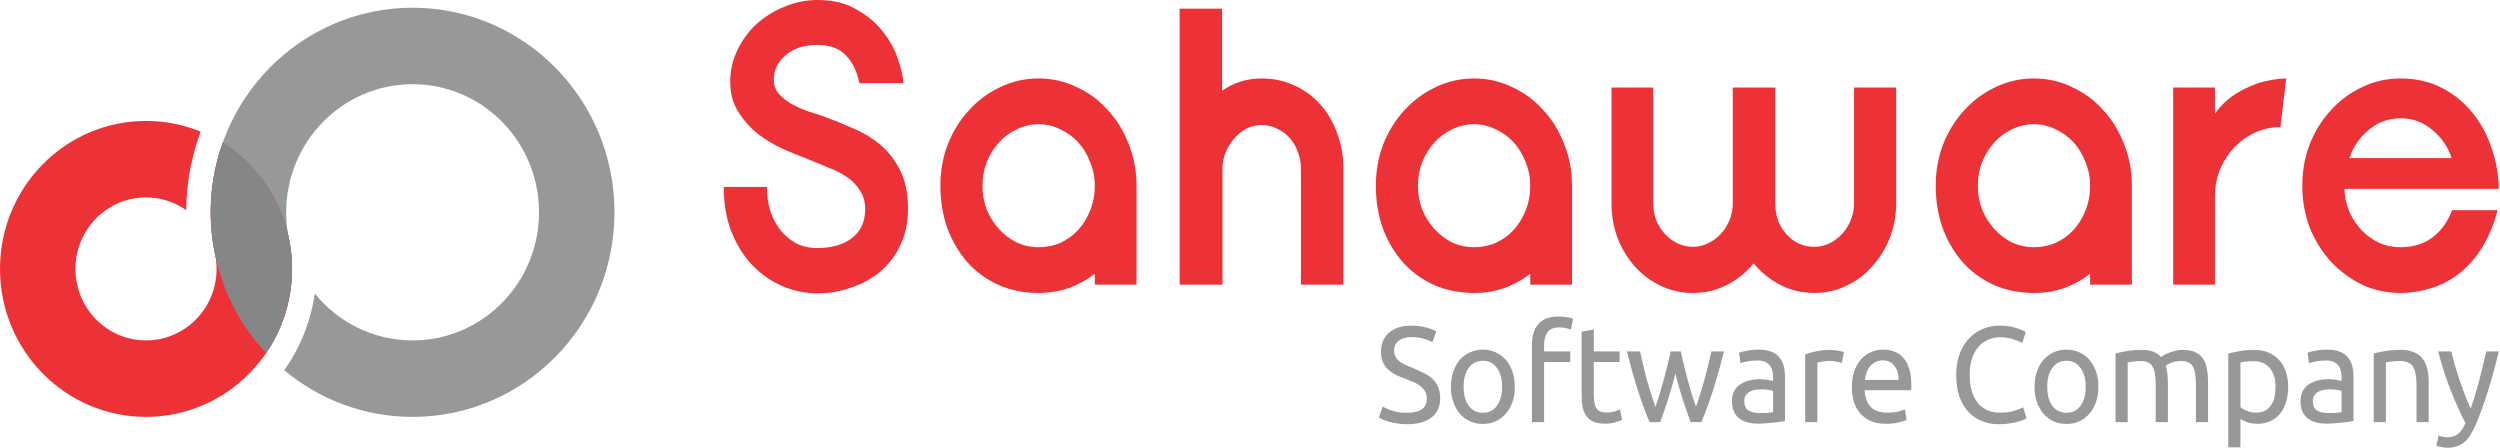
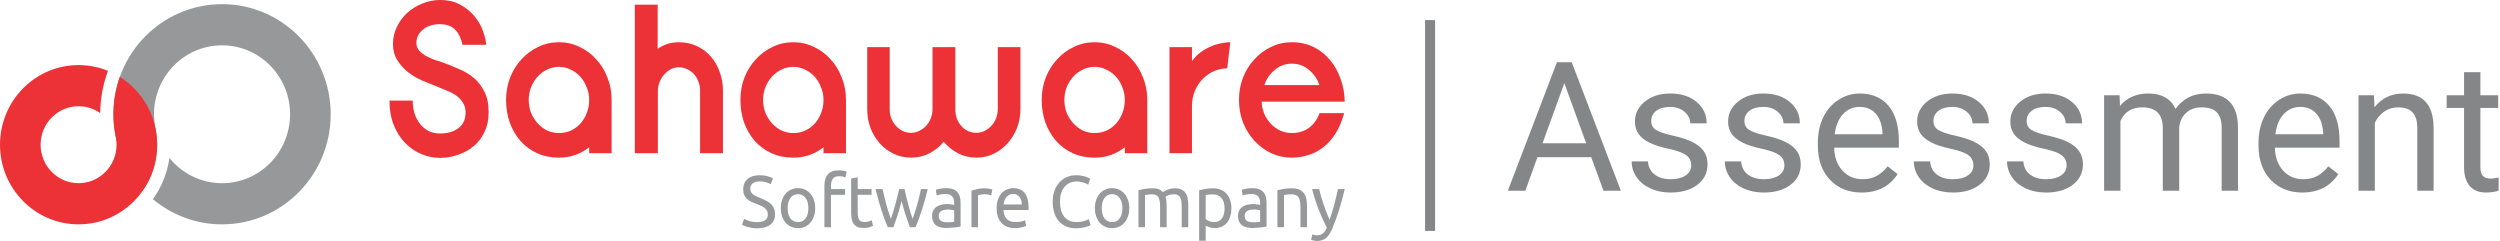
- <svg xmlns="http://www.w3.org/2000/svg" width="134" height="24" viewBox="0 0 134 24" fill="none">
+ <svg xmlns="http://www.w3.org/2000/svg" width="249" height="24" viewBox="0 0 249 24" fill="none">
  <path d="M28.891 11.379C28.891 15.172 25.857 18.246 22.115 18.246C20.003 18.246 18.117 17.267 16.874 15.732C16.869 15.766 16.864 15.8 16.859 15.834C16.675 17.036 16.259 18.189 15.635 19.228C15.509 19.438 15.375 19.643 15.233 19.842C17.103 21.405 19.501 22.345 22.115 22.345C28.091 22.345 32.936 17.435 32.936 11.379C32.936 5.323 28.091 0.414 22.115 0.414C16.139 0.414 11.294 5.323 11.294 11.379C11.294 14.303 12.423 16.96 14.264 18.926C14.351 18.799 14.434 18.669 14.513 18.536C15.048 17.647 15.404 16.659 15.561 15.63C15.695 14.757 15.684 13.868 15.529 13.001C15.496 12.863 15.467 12.723 15.442 12.581C15.439 12.567 15.435 12.552 15.432 12.538L15.435 12.537C15.371 12.161 15.339 11.774 15.339 11.379C15.339 7.587 18.372 4.513 22.115 4.513C25.857 4.513 28.891 7.587 28.891 11.379Z" fill="#96989A" />
  <path d="M11.573 13.88C11.597 14.055 11.609 14.232 11.609 14.414C11.609 16.53 9.916 18.246 7.827 18.246C5.738 18.246 4.045 16.53 4.045 14.414C4.045 12.297 5.738 10.581 7.827 10.581C8.627 10.581 9.37 10.833 9.981 11.263C9.994 9.831 10.255 8.407 10.755 7.056C9.851 6.686 8.862 6.482 7.827 6.482C3.504 6.482 0 10.033 0 14.414C0 18.794 3.504 22.345 7.827 22.345C12.149 22.345 15.654 18.794 15.654 14.414C15.654 11.56 14.167 9.058 11.935 7.661C11.276 9.513 11.121 11.513 11.489 13.45C11.518 13.565 11.542 13.682 11.561 13.8C11.567 13.826 11.573 13.853 11.579 13.879L11.573 13.88Z" fill="#ED3237" />
-   <path d="M15.434 12.537C14.942 10.483 13.661 8.742 11.935 7.661C11.518 8.834 11.303 10.067 11.294 11.305C11.294 11.33 11.294 11.354 11.294 11.379C11.294 11.408 11.294 11.436 11.294 11.465C11.299 12.128 11.364 12.793 11.489 13.45C11.518 13.565 11.542 13.682 11.561 13.8C11.567 13.826 11.573 13.853 11.579 13.879L11.576 13.879C12.02 15.806 12.965 17.538 14.264 18.926C14.351 18.799 14.434 18.669 14.513 18.536C15.047 17.647 15.404 16.659 15.561 15.63C15.622 15.233 15.653 14.834 15.654 14.435C15.654 14.428 15.654 14.421 15.654 14.414C15.654 14.407 15.654 14.4 15.654 14.393C15.653 13.927 15.611 13.461 15.529 13.001C15.496 12.863 15.467 12.723 15.442 12.581C15.439 12.567 15.435 12.552 15.432 12.538L15.434 12.537Z" fill="#848688" />
  <path d="M46.374 11.201C46.374 10.821 46.284 10.497 46.103 10.229C45.936 9.947 45.711 9.708 45.428 9.511C45.145 9.313 44.818 9.144 44.445 9.003C44.084 8.848 43.712 8.693 43.326 8.538C42.914 8.383 42.464 8.2 41.975 7.989C41.487 7.763 41.03 7.489 40.606 7.165C40.194 6.826 39.847 6.432 39.564 5.981C39.281 5.53 39.14 4.995 39.14 4.375C39.14 3.783 39.268 3.22 39.526 2.684C39.783 2.149 40.123 1.684 40.548 1.289C40.985 0.895 41.487 0.585 42.053 0.359C42.618 0.12 43.21 0 43.827 0C44.65 0 45.345 0.169 45.911 0.507C46.489 0.831 46.959 1.226 47.319 1.691C47.692 2.156 47.962 2.649 48.129 3.17C48.309 3.677 48.406 4.107 48.418 4.459H46.065C45.936 3.825 45.692 3.325 45.332 2.959C44.985 2.593 44.477 2.409 43.808 2.409C43.101 2.409 42.535 2.593 42.11 2.959C41.686 3.325 41.474 3.755 41.474 4.248C41.474 4.558 41.564 4.819 41.744 5.03C41.924 5.227 42.143 5.403 42.4 5.558C42.657 5.699 42.934 5.826 43.229 5.939C43.538 6.037 43.821 6.129 44.078 6.214C44.618 6.411 45.158 6.629 45.698 6.869C46.251 7.094 46.746 7.39 47.184 7.756C47.621 8.123 47.975 8.581 48.245 9.13C48.528 9.68 48.669 10.37 48.669 11.201C48.669 11.92 48.534 12.561 48.264 13.125C48.007 13.688 47.653 14.16 47.203 14.541C46.753 14.921 46.232 15.21 45.641 15.407C45.062 15.618 44.457 15.724 43.827 15.724C43.184 15.724 42.56 15.597 41.956 15.344C41.364 15.09 40.831 14.724 40.355 14.245C39.879 13.752 39.5 13.153 39.217 12.448C38.934 11.744 38.792 10.934 38.792 10.018H41.107C41.107 10.469 41.165 10.891 41.281 11.286C41.41 11.68 41.59 12.026 41.821 12.322C42.053 12.617 42.336 12.857 42.67 13.04C43.004 13.209 43.384 13.294 43.808 13.294C44.58 13.294 45.197 13.117 45.66 12.765C46.136 12.399 46.374 11.878 46.374 11.201Z" fill="#ED3237" />
  <path d="M50.405 9.954C50.405 9.151 50.54 8.405 50.81 7.714C51.093 7.01 51.472 6.404 51.948 5.897C52.424 5.375 52.977 4.967 53.607 4.671C54.25 4.361 54.938 4.206 55.671 4.206C56.404 4.206 57.086 4.361 57.716 4.671C58.359 4.967 58.912 5.375 59.375 5.897C59.851 6.404 60.224 7.01 60.494 7.714C60.777 8.405 60.918 9.151 60.918 9.954V15.259H58.681V14.667C57.806 15.358 56.803 15.703 55.671 15.703C54.874 15.703 54.147 15.555 53.491 15.259C52.848 14.963 52.295 14.555 51.833 14.033C51.382 13.512 51.029 12.906 50.772 12.216C50.527 11.511 50.405 10.758 50.405 9.954ZM52.662 9.954C52.662 10.405 52.739 10.835 52.893 11.244C53.061 11.638 53.279 11.983 53.549 12.279C53.819 12.575 54.134 12.815 54.495 12.998C54.867 13.167 55.26 13.251 55.671 13.251C56.083 13.251 56.469 13.174 56.829 13.019C57.202 12.85 57.523 12.617 57.793 12.322C58.063 12.026 58.275 11.68 58.43 11.286C58.597 10.877 58.681 10.433 58.681 9.954C58.681 9.504 58.597 9.081 58.43 8.686C58.275 8.278 58.063 7.925 57.793 7.63C57.523 7.334 57.202 7.101 56.829 6.932C56.469 6.749 56.083 6.657 55.671 6.657C55.26 6.657 54.867 6.749 54.495 6.932C54.134 7.101 53.819 7.334 53.549 7.63C53.279 7.925 53.061 8.278 52.893 8.686C52.739 9.081 52.662 9.504 52.662 9.954Z" fill="#ED3237" />
  <path d="M63.228 0.465H65.505V4.861C66.135 4.424 66.836 4.206 67.608 4.206C68.263 4.206 68.861 4.333 69.401 4.586C69.942 4.84 70.405 5.185 70.79 5.622C71.176 6.059 71.472 6.573 71.678 7.165C71.896 7.742 72.006 8.362 72.006 9.024V15.259H69.729V9.003C69.729 8.693 69.671 8.397 69.556 8.116C69.453 7.834 69.305 7.587 69.112 7.376C68.919 7.165 68.694 7.003 68.437 6.89C68.18 6.763 67.903 6.7 67.608 6.7C67.337 6.7 67.074 6.763 66.817 6.89C66.572 7.017 66.354 7.193 66.161 7.418C65.968 7.63 65.814 7.876 65.698 8.158C65.582 8.44 65.524 8.729 65.524 9.024V15.259H63.228V0.465Z" fill="#ED3237" />
  <path d="M73.746 9.954C73.746 9.151 73.881 8.405 74.151 7.714C74.434 7.01 74.813 6.404 75.289 5.897C75.765 5.375 76.318 4.967 76.948 4.671C77.591 4.361 78.279 4.206 79.012 4.206C79.745 4.206 80.427 4.361 81.057 4.671C81.7 4.967 82.253 5.375 82.716 5.897C83.191 6.404 83.564 7.01 83.834 7.714C84.117 8.405 84.259 9.151 84.259 9.954V15.259H82.021V14.667C81.147 15.358 80.144 15.703 79.012 15.703C78.215 15.703 77.488 15.555 76.832 15.259C76.189 14.963 75.636 14.555 75.173 14.033C74.723 13.512 74.369 12.906 74.112 12.216C73.868 11.511 73.746 10.758 73.746 9.954ZM76.002 9.954C76.002 10.405 76.08 10.835 76.234 11.244C76.401 11.638 76.62 11.983 76.89 12.279C77.16 12.575 77.475 12.815 77.835 12.998C78.208 13.167 78.6 13.251 79.012 13.251C79.423 13.251 79.809 13.174 80.169 13.019C80.542 12.85 80.864 12.617 81.134 12.322C81.404 12.026 81.616 11.68 81.77 11.286C81.938 10.877 82.021 10.433 82.021 9.954C82.021 9.504 81.938 9.081 81.77 8.686C81.616 8.278 81.404 7.925 81.134 7.63C80.864 7.334 80.542 7.101 80.169 6.932C79.809 6.749 79.423 6.657 79.012 6.657C78.6 6.657 78.208 6.749 77.835 6.932C77.475 7.101 77.16 7.334 76.89 7.63C76.62 7.925 76.401 8.278 76.234 8.686C76.08 9.081 76.002 9.504 76.002 9.954Z" fill="#ED3237" />
  <path d="M99.378 4.692H101.635V10.884C101.635 11.546 101.519 12.174 101.288 12.765C101.056 13.343 100.741 13.85 100.342 14.287C99.957 14.724 99.494 15.069 98.954 15.323C98.426 15.576 97.86 15.703 97.256 15.703C96.6 15.703 95.996 15.562 95.443 15.28C94.89 14.998 94.407 14.611 93.996 14.118C93.584 14.611 93.102 14.998 92.549 15.28C91.996 15.562 91.392 15.703 90.736 15.703C90.131 15.703 89.559 15.576 89.019 15.323C88.492 15.069 88.029 14.724 87.63 14.287C87.244 13.85 86.936 13.343 86.704 12.765C86.486 12.174 86.376 11.546 86.376 10.884V4.692H88.614V10.884C88.614 11.208 88.665 11.511 88.768 11.793C88.884 12.075 89.038 12.322 89.231 12.533C89.424 12.744 89.649 12.913 89.906 13.04C90.164 13.167 90.44 13.23 90.736 13.23C91.019 13.23 91.289 13.167 91.546 13.04C91.816 12.913 92.048 12.744 92.24 12.533C92.433 12.322 92.588 12.075 92.704 11.793C92.819 11.511 92.877 11.208 92.877 10.884V4.692H95.153V10.884C95.153 11.223 95.205 11.54 95.308 11.835C95.423 12.117 95.578 12.364 95.771 12.575C95.963 12.786 96.182 12.948 96.427 13.061C96.684 13.174 96.96 13.23 97.256 13.23C97.539 13.23 97.809 13.167 98.066 13.04C98.323 12.913 98.548 12.744 98.741 12.533C98.934 12.322 99.089 12.075 99.204 11.793C99.32 11.511 99.378 11.208 99.378 10.884V4.692Z" fill="#ED3237" />
  <path d="M103.755 9.954C103.755 9.151 103.89 8.405 104.16 7.714C104.443 7.01 104.822 6.404 105.298 5.897C105.774 5.375 106.327 4.967 106.957 4.671C107.6 4.361 108.288 4.206 109.021 4.206C109.754 4.206 110.436 4.361 111.066 4.671C111.709 4.967 112.262 5.375 112.725 5.897C113.201 6.404 113.574 7.01 113.844 7.714C114.127 8.405 114.268 9.151 114.268 9.954V15.259H112.03V14.667C111.156 15.358 110.153 15.703 109.021 15.703C108.224 15.703 107.497 15.555 106.841 15.259C106.198 14.963 105.645 14.555 105.182 14.033C104.732 13.512 104.379 12.906 104.121 12.216C103.877 11.511 103.755 10.758 103.755 9.954ZM106.012 9.954C106.012 10.405 106.089 10.835 106.243 11.244C106.411 11.638 106.629 11.983 106.899 12.279C107.169 12.575 107.484 12.815 107.844 12.998C108.217 13.167 108.61 13.251 109.021 13.251C109.433 13.251 109.818 13.174 110.179 13.019C110.552 12.85 110.873 12.617 111.143 12.322C111.413 12.026 111.625 11.68 111.78 11.286C111.947 10.877 112.03 10.433 112.03 9.954C112.03 9.504 111.947 9.081 111.78 8.686C111.625 8.278 111.413 7.925 111.143 7.63C110.873 7.334 110.552 7.101 110.179 6.932C109.818 6.749 109.433 6.657 109.021 6.657C108.61 6.657 108.217 6.749 107.844 6.932C107.484 7.101 107.169 7.334 106.899 7.63C106.629 7.925 106.411 8.278 106.243 8.686C106.089 9.081 106.012 9.504 106.012 9.954Z" fill="#ED3237" />
  <path d="M122.231 6.805C121.819 6.805 121.401 6.89 120.977 7.059C120.565 7.228 120.192 7.475 119.858 7.799C119.523 8.123 119.247 8.524 119.028 9.003C118.823 9.468 118.72 9.997 118.72 10.588V15.259H116.482V4.692H118.72V6.087C118.977 5.735 119.266 5.439 119.588 5.199C119.922 4.96 120.263 4.769 120.61 4.628C120.957 4.473 121.298 4.368 121.633 4.311C121.967 4.241 122.269 4.206 122.539 4.206L122.231 6.805Z" fill="#ED3237" />
  <path d="M125.66 10.123C125.673 10.56 125.763 10.969 125.93 11.349C126.097 11.73 126.316 12.061 126.586 12.343C126.856 12.624 127.171 12.85 127.531 13.019C127.891 13.174 128.271 13.251 128.669 13.251C129.338 13.251 129.91 13.075 130.386 12.723C130.862 12.357 131.209 11.871 131.428 11.265H133.878C133.659 12.068 133.37 12.751 133.01 13.315C132.65 13.878 132.238 14.336 131.775 14.688C131.312 15.041 130.817 15.294 130.29 15.449C129.763 15.618 129.222 15.703 128.669 15.703C127.936 15.703 127.248 15.555 126.605 15.259C125.975 14.949 125.422 14.541 124.946 14.033C124.471 13.512 124.091 12.906 123.808 12.216C123.538 11.511 123.403 10.758 123.403 9.954C123.403 9.151 123.538 8.405 123.808 7.714C124.091 7.01 124.471 6.404 124.946 5.897C125.422 5.375 125.975 4.967 126.605 4.671C127.248 4.361 127.936 4.206 128.669 4.206C129.48 4.206 130.206 4.368 130.849 4.692C131.492 5.016 132.039 5.453 132.489 6.002C132.939 6.538 133.286 7.165 133.531 7.883C133.788 8.602 133.923 9.349 133.936 10.123H125.66ZM131.409 8.475C131.216 7.883 130.875 7.383 130.386 6.974C129.898 6.552 129.325 6.34 128.669 6.34C128.014 6.34 127.441 6.552 126.953 6.974C126.464 7.383 126.123 7.883 125.93 8.475H131.409Z" fill="#ED3237" />
  <path d="M75.411 22.125C76.122 22.125 76.477 21.872 76.477 21.366C76.477 21.21 76.445 21.079 76.379 20.972C76.318 20.86 76.234 20.765 76.126 20.687C76.019 20.604 75.895 20.534 75.755 20.476C75.619 20.417 75.474 20.359 75.32 20.3C75.142 20.237 74.974 20.166 74.815 20.089C74.656 20.006 74.518 19.911 74.401 19.804C74.284 19.692 74.19 19.561 74.12 19.41C74.055 19.259 74.022 19.077 74.022 18.863C74.022 18.42 74.167 18.075 74.457 17.827C74.747 17.578 75.147 17.454 75.656 17.454C75.951 17.454 76.218 17.488 76.456 17.557C76.699 17.62 76.877 17.69 76.989 17.768L76.772 18.345C76.674 18.281 76.526 18.221 76.33 18.162C76.138 18.099 75.914 18.067 75.656 18.067C75.525 18.067 75.404 18.082 75.292 18.111C75.179 18.14 75.081 18.184 74.997 18.242C74.913 18.301 74.845 18.376 74.794 18.469C74.747 18.556 74.724 18.661 74.724 18.782C74.724 18.919 74.749 19.033 74.801 19.125C74.852 19.218 74.925 19.301 75.018 19.374C75.112 19.442 75.219 19.505 75.341 19.563C75.467 19.622 75.605 19.68 75.755 19.738C75.965 19.826 76.157 19.914 76.33 20.001C76.508 20.089 76.66 20.193 76.786 20.315C76.917 20.436 77.017 20.582 77.088 20.753C77.158 20.918 77.193 21.12 77.193 21.358C77.193 21.801 77.036 22.142 76.723 22.38C76.414 22.618 75.977 22.738 75.411 22.738C75.219 22.738 75.041 22.723 74.878 22.694C74.719 22.669 74.576 22.64 74.45 22.606C74.324 22.567 74.214 22.528 74.12 22.489C74.031 22.446 73.961 22.409 73.91 22.38L74.113 21.796C74.221 21.86 74.384 21.93 74.604 22.008C74.824 22.086 75.093 22.125 75.411 22.125Z" fill="#96989A" />
  <path d="M81.193 20.731C81.193 21.032 81.151 21.305 81.067 21.548C80.983 21.791 80.864 22.001 80.709 22.176C80.559 22.351 80.379 22.487 80.169 22.584C79.959 22.677 79.729 22.723 79.481 22.723C79.234 22.723 79.004 22.677 78.794 22.584C78.584 22.487 78.401 22.351 78.247 22.176C78.097 22.001 77.98 21.791 77.896 21.548C77.812 21.305 77.77 21.032 77.77 20.731C77.77 20.434 77.812 20.164 77.896 19.921C77.98 19.673 78.097 19.461 78.247 19.286C78.401 19.111 78.584 18.977 78.794 18.885C79.004 18.787 79.234 18.739 79.481 18.739C79.729 18.739 79.959 18.787 80.169 18.885C80.379 18.977 80.559 19.111 80.709 19.286C80.864 19.461 80.983 19.673 81.067 19.921C81.151 20.164 81.193 20.434 81.193 20.731ZM80.513 20.731C80.513 20.303 80.419 19.965 80.232 19.717C80.05 19.464 79.799 19.337 79.481 19.337C79.163 19.337 78.911 19.464 78.724 19.717C78.541 19.965 78.45 20.303 78.45 20.731C78.45 21.159 78.541 21.5 78.724 21.753C78.911 22.001 79.163 22.125 79.481 22.125C79.799 22.125 80.05 22.001 80.232 21.753C80.419 21.5 80.513 21.159 80.513 20.731Z" fill="#96989A" />
  <path d="M83.535 16.965C83.727 16.965 83.891 16.98 84.026 17.009C84.167 17.038 84.265 17.065 84.321 17.09L84.202 17.673C84.146 17.644 84.066 17.617 83.963 17.593C83.86 17.564 83.734 17.549 83.584 17.549C83.28 17.549 83.068 17.637 82.946 17.812C82.824 17.982 82.764 18.213 82.764 18.505V18.834H84.167V19.403H82.764V22.628H82.111V18.491C82.111 18.004 82.226 17.63 82.455 17.367C82.684 17.099 83.044 16.965 83.535 16.965Z" fill="#96989A" />
  <path d="M85.428 18.834H86.81V19.403H85.428V21.154C85.428 21.344 85.442 21.502 85.47 21.628C85.498 21.75 85.54 21.847 85.596 21.92C85.652 21.988 85.722 22.037 85.806 22.066C85.891 22.095 85.989 22.11 86.101 22.11C86.297 22.11 86.454 22.088 86.571 22.044C86.693 21.996 86.777 21.962 86.824 21.942L86.95 22.504C86.884 22.538 86.77 22.579 86.606 22.628C86.442 22.682 86.255 22.708 86.045 22.708C85.797 22.708 85.591 22.677 85.428 22.613C85.269 22.545 85.14 22.446 85.042 22.314C84.944 22.183 84.873 22.023 84.831 21.833C84.794 21.638 84.775 21.414 84.775 21.161V17.776L85.428 17.659V18.834Z" fill="#96989A" />
  <path d="M90.621 22.628C90.49 22.278 90.35 21.879 90.201 21.431C90.055 20.979 89.922 20.509 89.801 20.023C89.679 20.509 89.546 20.979 89.401 21.431C89.256 21.879 89.118 22.278 88.987 22.628H88.418C88.203 22.127 87.993 21.555 87.787 20.913C87.581 20.271 87.387 19.578 87.205 18.834H87.906C87.953 19.062 88.009 19.31 88.075 19.578C88.14 19.846 88.208 20.113 88.278 20.381C88.353 20.648 88.43 20.906 88.51 21.154C88.589 21.402 88.664 21.619 88.734 21.803C88.814 21.575 88.891 21.334 88.966 21.081C89.045 20.823 89.12 20.566 89.19 20.308C89.26 20.045 89.326 19.79 89.387 19.541C89.452 19.288 89.508 19.052 89.555 18.834H90.095C90.137 19.052 90.189 19.288 90.25 19.541C90.31 19.79 90.376 20.045 90.446 20.308C90.516 20.566 90.589 20.823 90.663 21.081C90.743 21.334 90.823 21.575 90.902 21.803C90.972 21.619 91.045 21.402 91.12 21.154C91.199 20.906 91.276 20.648 91.351 20.381C91.426 20.113 91.496 19.846 91.561 19.578C91.627 19.31 91.683 19.062 91.73 18.834H92.403C92.221 19.578 92.027 20.271 91.821 20.913C91.615 21.555 91.405 22.127 91.19 22.628H90.621Z" fill="#96989A" />
  <path d="M94.328 22.139C94.482 22.139 94.618 22.137 94.735 22.132C94.856 22.122 94.957 22.108 95.037 22.088V20.957C94.99 20.933 94.912 20.913 94.805 20.899C94.702 20.879 94.576 20.869 94.426 20.869C94.328 20.869 94.223 20.877 94.11 20.891C94.003 20.906 93.902 20.938 93.809 20.986C93.72 21.03 93.645 21.093 93.584 21.176C93.523 21.254 93.493 21.358 93.493 21.49C93.493 21.733 93.568 21.903 93.718 22.001C93.867 22.093 94.071 22.139 94.328 22.139ZM94.272 18.739C94.534 18.739 94.754 18.775 94.931 18.848C95.114 18.916 95.259 19.016 95.366 19.147C95.478 19.274 95.558 19.427 95.605 19.607C95.651 19.782 95.675 19.977 95.675 20.191V22.562C95.619 22.572 95.539 22.587 95.436 22.606C95.338 22.621 95.226 22.635 95.1 22.65C94.973 22.665 94.835 22.677 94.686 22.686C94.541 22.701 94.396 22.708 94.251 22.708C94.045 22.708 93.856 22.686 93.683 22.643C93.509 22.599 93.36 22.531 93.234 22.438C93.107 22.341 93.009 22.215 92.939 22.059C92.869 21.903 92.834 21.716 92.834 21.497C92.834 21.288 92.873 21.108 92.953 20.957C93.037 20.806 93.149 20.685 93.29 20.592C93.43 20.5 93.594 20.432 93.781 20.388C93.968 20.344 94.164 20.322 94.37 20.322C94.436 20.322 94.503 20.327 94.573 20.337C94.644 20.342 94.709 20.351 94.77 20.366C94.835 20.376 94.891 20.386 94.938 20.395C94.985 20.405 95.018 20.412 95.037 20.417V20.227C95.037 20.116 95.025 20.006 95.001 19.899C94.978 19.787 94.936 19.69 94.875 19.607C94.814 19.52 94.73 19.451 94.623 19.403C94.52 19.349 94.384 19.323 94.216 19.323C94.001 19.323 93.811 19.34 93.647 19.374C93.488 19.403 93.369 19.434 93.29 19.468L93.213 18.907C93.297 18.868 93.437 18.831 93.633 18.797C93.83 18.758 94.043 18.739 94.272 18.739Z" fill="#96989A" />
  <path d="M98.105 18.753C98.162 18.753 98.225 18.758 98.295 18.768C98.37 18.773 98.442 18.782 98.512 18.797C98.582 18.807 98.646 18.819 98.702 18.834C98.763 18.843 98.807 18.853 98.835 18.863L98.723 19.454C98.671 19.434 98.585 19.413 98.463 19.388C98.346 19.359 98.194 19.344 98.007 19.344C97.886 19.344 97.764 19.359 97.642 19.388C97.525 19.413 97.448 19.43 97.411 19.439V22.628H96.758V18.994C96.913 18.936 97.105 18.882 97.334 18.834C97.563 18.78 97.82 18.753 98.105 18.753Z" fill="#96989A" />
  <path d="M99.261 20.738C99.261 20.402 99.308 20.111 99.401 19.863C99.495 19.61 99.619 19.4 99.773 19.235C99.928 19.07 100.105 18.945 100.306 18.863C100.508 18.78 100.713 18.739 100.924 18.739C101.415 18.739 101.791 18.899 102.053 19.22C102.315 19.537 102.446 20.021 102.446 20.672C102.446 20.702 102.446 20.741 102.446 20.789C102.446 20.833 102.444 20.874 102.439 20.913H99.942C99.97 21.307 100.08 21.607 100.271 21.811C100.463 22.015 100.762 22.117 101.169 22.117C101.398 22.117 101.59 22.098 101.745 22.059C101.904 22.015 102.023 21.974 102.102 21.935L102.194 22.504C102.114 22.548 101.974 22.594 101.773 22.643C101.576 22.691 101.352 22.716 101.099 22.716C100.781 22.716 100.505 22.667 100.271 22.57C100.042 22.468 99.853 22.329 99.703 22.154C99.553 21.979 99.441 21.772 99.366 21.534C99.296 21.29 99.261 21.025 99.261 20.738ZM101.766 20.366C101.77 20.059 101.695 19.809 101.541 19.614C101.391 19.415 101.183 19.315 100.917 19.315C100.767 19.315 100.634 19.347 100.517 19.41C100.405 19.468 100.309 19.546 100.229 19.644C100.15 19.741 100.087 19.853 100.04 19.979C99.998 20.106 99.97 20.235 99.956 20.366H101.766Z" fill="#96989A" />
  <path d="M107.14 22.738C106.798 22.738 106.487 22.679 106.207 22.562C105.926 22.446 105.685 22.275 105.484 22.052C105.283 21.828 105.126 21.553 105.014 21.227C104.906 20.896 104.853 20.519 104.853 20.096C104.853 19.673 104.913 19.298 105.035 18.972C105.161 18.641 105.33 18.364 105.54 18.14C105.751 17.917 105.996 17.746 106.277 17.63C106.557 17.513 106.857 17.454 107.175 17.454C107.376 17.454 107.556 17.469 107.715 17.498C107.879 17.527 108.019 17.561 108.136 17.6C108.257 17.639 108.356 17.678 108.43 17.717C108.505 17.756 108.557 17.785 108.585 17.805L108.388 18.389C108.346 18.359 108.286 18.328 108.206 18.294C108.126 18.259 108.035 18.226 107.932 18.191C107.834 18.157 107.724 18.131 107.603 18.111C107.486 18.087 107.366 18.075 107.245 18.075C106.988 18.075 106.756 18.121 106.55 18.213C106.345 18.306 106.169 18.439 106.024 18.615C105.879 18.79 105.767 19.004 105.687 19.257C105.613 19.505 105.575 19.785 105.575 20.096C105.575 20.398 105.608 20.672 105.673 20.921C105.744 21.169 105.846 21.383 105.982 21.563C106.118 21.738 106.286 21.874 106.487 21.971C106.693 22.069 106.932 22.117 107.203 22.117C107.516 22.117 107.776 22.083 107.982 22.015C108.187 21.947 108.342 21.886 108.445 21.833L108.62 22.416C108.587 22.441 108.529 22.473 108.445 22.511C108.36 22.545 108.255 22.579 108.129 22.613C108.003 22.648 107.855 22.677 107.687 22.701C107.518 22.725 107.336 22.738 107.14 22.738Z" fill="#96989A" />
  <path d="M112.475 20.731C112.475 21.032 112.433 21.305 112.348 21.548C112.264 21.791 112.145 22.001 111.991 22.176C111.841 22.351 111.661 22.487 111.45 22.584C111.24 22.677 111.011 22.723 110.763 22.723C110.515 22.723 110.286 22.677 110.075 22.584C109.865 22.487 109.683 22.351 109.528 22.176C109.379 22.001 109.262 21.791 109.177 21.548C109.093 21.305 109.051 21.032 109.051 20.731C109.051 20.434 109.093 20.164 109.177 19.921C109.262 19.673 109.379 19.461 109.528 19.286C109.683 19.111 109.865 18.977 110.075 18.885C110.286 18.787 110.515 18.739 110.763 18.739C111.011 18.739 111.24 18.787 111.45 18.885C111.661 18.977 111.841 19.111 111.991 19.286C112.145 19.461 112.264 19.673 112.348 19.921C112.433 20.164 112.475 20.434 112.475 20.731ZM111.794 20.731C111.794 20.303 111.701 19.965 111.514 19.717C111.331 19.464 111.081 19.337 110.763 19.337C110.445 19.337 110.192 19.464 110.005 19.717C109.823 19.965 109.732 20.303 109.732 20.731C109.732 21.159 109.823 21.5 110.005 21.753C110.192 22.001 110.445 22.125 110.763 22.125C111.081 22.125 111.331 22.001 111.514 21.753C111.701 21.5 111.794 21.159 111.794 20.731Z" fill="#96989A" />
  <path d="M113.393 18.943C113.542 18.904 113.739 18.863 113.982 18.819C114.23 18.775 114.515 18.753 114.838 18.753C115.072 18.753 115.268 18.787 115.427 18.855C115.586 18.919 115.719 19.014 115.827 19.14C115.86 19.116 115.911 19.082 115.981 19.038C116.051 18.994 116.138 18.953 116.241 18.914C116.344 18.87 116.458 18.834 116.585 18.804C116.711 18.77 116.846 18.753 116.991 18.753C117.272 18.753 117.501 18.797 117.679 18.885C117.857 18.967 117.995 19.087 118.093 19.242C118.196 19.398 118.264 19.583 118.296 19.797C118.334 20.011 118.352 20.244 118.352 20.497V22.628H117.7V20.643C117.7 20.419 117.688 20.227 117.665 20.067C117.646 19.906 117.606 19.773 117.546 19.666C117.49 19.558 117.41 19.481 117.307 19.432C117.209 19.378 117.08 19.352 116.921 19.352C116.701 19.352 116.519 19.383 116.374 19.447C116.234 19.505 116.138 19.558 116.086 19.607C116.124 19.734 116.152 19.872 116.171 20.023C116.189 20.174 116.199 20.332 116.199 20.497V22.628H115.546V20.643C115.546 20.419 115.535 20.227 115.511 20.067C115.488 19.906 115.446 19.773 115.385 19.666C115.329 19.558 115.249 19.481 115.146 19.432C115.048 19.378 114.922 19.352 114.768 19.352C114.702 19.352 114.632 19.354 114.557 19.359C114.482 19.364 114.41 19.371 114.34 19.381C114.274 19.386 114.213 19.393 114.157 19.403C114.101 19.413 114.064 19.42 114.045 19.425V22.628H113.393V18.943Z" fill="#96989A" />
  <path d="M121.968 20.738C121.968 20.296 121.862 19.955 121.652 19.717C121.441 19.478 121.161 19.359 120.81 19.359C120.614 19.359 120.459 19.366 120.347 19.381C120.24 19.395 120.153 19.413 120.088 19.432V21.825C120.167 21.893 120.282 21.959 120.431 22.023C120.581 22.086 120.745 22.117 120.922 22.117C121.109 22.117 121.268 22.083 121.399 22.015C121.535 21.942 121.645 21.845 121.729 21.723C121.813 21.597 121.874 21.451 121.912 21.285C121.949 21.115 121.968 20.933 121.968 20.738ZM122.648 20.738C122.648 21.025 122.611 21.29 122.536 21.534C122.466 21.777 122.36 21.986 122.22 22.161C122.08 22.336 121.907 22.473 121.701 22.57C121.5 22.667 121.268 22.716 121.007 22.716C120.796 22.716 120.609 22.686 120.445 22.628C120.286 22.57 120.167 22.514 120.088 22.46V23.978H119.435V18.95C119.589 18.911 119.781 18.87 120.01 18.826C120.244 18.778 120.513 18.753 120.817 18.753C121.098 18.753 121.35 18.799 121.575 18.892C121.799 18.984 121.991 19.116 122.15 19.286C122.309 19.456 122.431 19.666 122.515 19.914C122.604 20.157 122.648 20.432 122.648 20.738Z" fill="#96989A" />
  <path d="M124.801 22.139C124.955 22.139 125.091 22.137 125.208 22.132C125.329 22.122 125.43 22.108 125.509 22.088V20.957C125.463 20.933 125.386 20.913 125.278 20.899C125.175 20.879 125.049 20.869 124.899 20.869C124.801 20.869 124.696 20.877 124.583 20.891C124.476 20.906 124.375 20.938 124.282 20.986C124.193 21.03 124.118 21.093 124.057 21.176C123.996 21.254 123.966 21.358 123.966 21.49C123.966 21.733 124.041 21.903 124.191 22.001C124.34 22.093 124.544 22.139 124.801 22.139ZM124.745 18.739C125.007 18.739 125.227 18.775 125.404 18.848C125.587 18.916 125.732 19.016 125.839 19.147C125.951 19.274 126.031 19.427 126.078 19.607C126.124 19.782 126.148 19.977 126.148 20.191V22.562C126.092 22.572 126.012 22.587 125.909 22.606C125.811 22.621 125.699 22.635 125.573 22.65C125.446 22.665 125.308 22.677 125.159 22.686C125.014 22.701 124.869 22.708 124.724 22.708C124.518 22.708 124.329 22.686 124.155 22.643C123.982 22.599 123.833 22.531 123.707 22.438C123.58 22.341 123.482 22.215 123.412 22.059C123.342 21.903 123.307 21.716 123.307 21.497C123.307 21.288 123.346 21.108 123.426 20.957C123.51 20.806 123.622 20.685 123.763 20.592C123.903 20.5 124.067 20.432 124.254 20.388C124.441 20.344 124.637 20.322 124.843 20.322C124.908 20.322 124.976 20.327 125.046 20.337C125.117 20.342 125.182 20.351 125.243 20.366C125.308 20.376 125.364 20.386 125.411 20.395C125.458 20.405 125.491 20.412 125.509 20.417V20.227C125.509 20.116 125.498 20.006 125.474 19.899C125.451 19.787 125.409 19.69 125.348 19.607C125.287 19.52 125.203 19.451 125.096 19.403C124.993 19.349 124.857 19.323 124.689 19.323C124.474 19.323 124.284 19.34 124.12 19.374C123.961 19.403 123.842 19.434 123.763 19.468L123.685 18.907C123.77 18.868 123.91 18.831 124.106 18.797C124.303 18.758 124.516 18.739 124.745 18.739Z" fill="#96989A" />
  <path d="M127.231 18.943C127.381 18.904 127.58 18.863 127.828 18.819C128.076 18.775 128.361 18.753 128.684 18.753C128.974 18.753 129.214 18.797 129.406 18.885C129.598 18.967 129.75 19.087 129.862 19.242C129.979 19.393 130.061 19.576 130.108 19.79C130.155 20.004 130.178 20.239 130.178 20.497V22.628H129.525V20.643C129.525 20.41 129.509 20.21 129.476 20.045C129.448 19.88 129.399 19.746 129.329 19.644C129.259 19.541 129.165 19.468 129.048 19.425C128.932 19.376 128.787 19.352 128.613 19.352C128.543 19.352 128.471 19.354 128.396 19.359C128.321 19.364 128.249 19.371 128.179 19.381C128.113 19.386 128.052 19.393 127.996 19.403C127.945 19.413 127.907 19.42 127.884 19.425V22.628H127.231V18.943Z" fill="#96989A" />
  <path d="M130.709 23.336C130.76 23.36 130.825 23.382 130.905 23.402C130.989 23.426 131.071 23.438 131.151 23.438C131.408 23.438 131.609 23.377 131.754 23.256C131.899 23.139 132.03 22.947 132.147 22.679C131.852 22.095 131.576 21.478 131.319 20.826C131.066 20.169 130.856 19.505 130.688 18.834H131.389C131.441 19.052 131.501 19.288 131.571 19.541C131.646 19.794 131.728 20.055 131.817 20.322C131.906 20.59 132.002 20.857 132.105 21.125C132.208 21.392 132.315 21.65 132.427 21.898C132.605 21.388 132.759 20.882 132.89 20.381C133.021 19.88 133.145 19.364 133.262 18.834H133.936C133.767 19.549 133.58 20.237 133.374 20.899C133.169 21.555 132.946 22.171 132.708 22.745C132.614 22.964 132.516 23.151 132.413 23.307C132.315 23.467 132.205 23.599 132.084 23.701C131.962 23.803 131.824 23.878 131.67 23.927C131.52 23.976 131.349 24 131.158 24C131.106 24 131.052 23.995 130.996 23.985C130.94 23.98 130.884 23.971 130.828 23.956C130.776 23.947 130.727 23.934 130.681 23.92C130.638 23.905 130.608 23.893 130.589 23.883L130.709 23.336Z" fill="#96989A" />
+   <path d="M158.487 15.66H153.126L151.922 19H150.182L155.068 6.203H156.545L161.44 19H159.709L158.487 15.66ZM153.636 14.271H157.986L155.807 8.286L153.636 14.271Z" fill="#848688" />
+   <path d="M168.445 16.477C168.445 16.038 168.278 15.698 167.944 15.458C167.616 15.212 167.039 15.001 166.213 14.825C165.393 14.649 164.739 14.438 164.253 14.192C163.772 13.946 163.415 13.653 163.181 13.313C162.952 12.974 162.838 12.569 162.838 12.101C162.838 11.321 163.166 10.662 163.822 10.123C164.484 9.584 165.328 9.314 166.354 9.314C167.432 9.314 168.305 9.593 168.973 10.149C169.646 10.706 169.983 11.418 169.983 12.285H168.349C168.349 11.84 168.158 11.456 167.777 11.134C167.402 10.812 166.928 10.65 166.354 10.65C165.762 10.65 165.299 10.779 164.965 11.037C164.631 11.295 164.464 11.632 164.464 12.048C164.464 12.44 164.619 12.736 164.93 12.935C165.24 13.135 165.8 13.325 166.608 13.507C167.423 13.688 168.082 13.905 168.586 14.157C169.09 14.409 169.462 14.714 169.702 15.071C169.948 15.423 170.071 15.854 170.071 16.363C170.071 17.213 169.731 17.895 169.052 18.411C168.372 18.921 167.49 19.176 166.406 19.176C165.645 19.176 164.971 19.041 164.385 18.771C163.799 18.502 163.339 18.127 163.005 17.646C162.677 17.16 162.513 16.636 162.513 16.073H164.139C164.168 16.618 164.385 17.052 164.789 17.374C165.199 17.69 165.738 17.849 166.406 17.849C167.021 17.849 167.514 17.726 167.883 17.48C168.258 17.227 168.445 16.894 168.445 16.477Z" fill="#848688" />
+   <path d="M177.727 16.477C177.727 16.038 177.56 15.698 177.226 15.458C176.897 15.212 176.32 15.001 175.494 14.825C174.674 14.649 174.021 14.438 173.534 14.192C173.054 13.946 172.696 13.653 172.462 13.313C172.233 12.974 172.119 12.569 172.119 12.101C172.119 11.321 172.447 10.662 173.104 10.123C173.766 9.584 174.609 9.314 175.635 9.314C176.713 9.314 177.586 9.593 178.254 10.149C178.928 10.706 179.265 11.418 179.265 12.285H177.63C177.63 11.84 177.439 11.456 177.059 11.134C176.684 10.812 176.209 10.65 175.635 10.65C175.043 10.65 174.58 10.779 174.246 11.037C173.912 11.295 173.745 11.632 173.745 12.048C173.745 12.44 173.9 12.736 174.211 12.935C174.521 13.135 175.081 13.325 175.89 13.507C176.704 13.688 177.363 13.905 177.867 14.157C178.371 14.409 178.743 14.714 178.983 15.071C179.229 15.423 179.353 15.854 179.353 16.363C179.353 17.213 179.013 17.895 178.333 18.411C177.653 18.921 176.771 19.176 175.688 19.176C174.926 19.176 174.252 19.041 173.666 18.771C173.08 18.502 172.62 18.127 172.286 17.646C171.958 17.16 171.794 16.636 171.794 16.073H173.42C173.449 16.618 173.666 17.052 174.07 17.374C174.48 17.69 175.02 17.849 175.688 17.849C176.303 17.849 176.795 17.726 177.164 17.48C177.539 17.227 177.727 16.894 177.727 16.477Z" fill="#848688" />
+   <path d="M185.417 19.176C184.128 19.176 183.079 18.754 182.271 17.91C181.462 17.061 181.058 15.927 181.058 14.509V14.21C181.058 13.267 181.236 12.426 181.594 11.688C181.957 10.943 182.461 10.363 183.105 9.947C183.756 9.525 184.459 9.314 185.215 9.314C186.451 9.314 187.412 9.722 188.098 10.536C188.783 11.351 189.126 12.517 189.126 14.034V14.711H182.684C182.707 15.648 182.979 16.407 183.501 16.987C184.028 17.561 184.696 17.849 185.505 17.849C186.079 17.849 186.565 17.731 186.964 17.497C187.362 17.263 187.711 16.952 188.01 16.565L189.003 17.339C188.206 18.564 187.011 19.176 185.417 19.176ZM185.215 10.65C184.559 10.65 184.008 10.891 183.562 11.371C183.117 11.846 182.842 12.514 182.736 13.375H187.5V13.252C187.453 12.426 187.23 11.787 186.832 11.336C186.434 10.879 185.895 10.65 185.215 10.65Z" fill="#848688" />
+   <path d="M196.553 16.477C196.553 16.038 196.386 15.698 196.052 15.458C195.724 15.212 195.146 15.001 194.32 14.825C193.5 14.649 192.847 14.438 192.36 14.192C191.88 13.946 191.522 13.653 191.288 13.313C191.06 12.974 190.945 12.569 190.945 12.101C190.945 11.321 191.273 10.662 191.93 10.123C192.592 9.584 193.436 9.314 194.461 9.314C195.539 9.314 196.412 9.593 197.08 10.149C197.754 10.706 198.091 11.418 198.091 12.285H196.456C196.456 11.84 196.266 11.456 195.885 11.134C195.51 10.812 195.035 10.65 194.461 10.65C193.869 10.65 193.406 10.779 193.072 11.037C192.738 11.295 192.571 11.632 192.571 12.048C192.571 12.44 192.727 12.736 193.037 12.935C193.348 13.135 193.907 13.325 194.716 13.507C195.53 13.688 196.189 13.905 196.693 14.157C197.197 14.409 197.569 14.714 197.81 15.071C198.056 15.423 198.179 15.854 198.179 16.363C198.179 17.213 197.839 17.895 197.159 18.411C196.479 18.921 195.598 19.176 194.514 19.176C193.752 19.176 193.078 19.041 192.492 18.771C191.906 18.502 191.446 18.127 191.112 17.646C190.784 17.16 190.62 16.636 190.62 16.073H192.246C192.275 16.618 192.492 17.052 192.896 17.374C193.307 17.69 193.846 17.849 194.514 17.849C195.129 17.849 195.621 17.726 195.99 17.48C196.365 17.227 196.553 16.894 196.553 16.477Z" fill="#848688" />
+   <path d="M205.834 16.477C205.834 16.038 205.667 15.698 205.333 15.458C205.005 15.212 204.428 15.001 203.602 14.825C202.781 14.649 202.128 14.438 201.642 14.192C201.161 13.946 200.804 13.653 200.569 13.313C200.341 12.974 200.227 12.569 200.227 12.101C200.227 11.321 200.555 10.662 201.211 10.123C201.873 9.584 202.717 9.314 203.742 9.314C204.82 9.314 205.693 9.593 206.361 10.149C207.035 10.706 207.372 11.418 207.372 12.285H205.737C205.737 11.84 205.547 11.456 205.166 11.134C204.791 10.812 204.316 10.65 203.742 10.65C203.15 10.65 202.688 10.779 202.354 11.037C202.02 11.295 201.853 11.632 201.853 12.048C201.853 12.44 202.008 12.736 202.318 12.935C202.629 13.135 203.188 13.325 203.997 13.507C204.812 13.688 205.471 13.905 205.975 14.157C206.479 14.409 206.851 14.714 207.091 15.071C207.337 15.423 207.46 15.854 207.46 16.363C207.46 17.213 207.12 17.895 206.44 18.411C205.761 18.921 204.879 19.176 203.795 19.176C203.033 19.176 202.359 19.041 201.773 18.771C201.188 18.502 200.728 18.127 200.394 17.646C200.065 17.16 199.901 16.636 199.901 16.073H201.527C201.557 16.618 201.773 17.052 202.178 17.374C202.588 17.69 203.127 17.849 203.795 17.849C204.41 17.849 204.902 17.726 205.271 17.48C205.646 17.227 205.834 16.894 205.834 16.477Z" fill="#848688" />
+   <path d="M211.107 9.49L211.151 10.545C211.849 9.725 212.789 9.314 213.973 9.314C215.303 9.314 216.208 9.824 216.688 10.844C217.005 10.387 217.415 10.018 217.919 9.736C218.429 9.455 219.029 9.314 219.721 9.314C221.807 9.314 222.867 10.419 222.902 12.628V19H221.276V12.725C221.276 12.045 221.121 11.538 220.811 11.204C220.5 10.864 219.979 10.694 219.246 10.694C218.643 10.694 218.142 10.876 217.743 11.239C217.345 11.597 217.113 12.08 217.049 12.69V19H215.414V12.769C215.414 11.386 214.737 10.694 213.384 10.694C212.317 10.694 211.588 11.148 211.195 12.057V19H209.569V9.49H211.107Z" fill="#848688" />
+   <path d="M229.31 19.176C228.021 19.176 226.972 18.754 226.163 17.91C225.354 17.061 224.95 15.927 224.95 14.509V14.21C224.95 13.267 225.129 12.426 225.486 11.688C225.85 10.943 226.354 10.363 226.998 9.947C227.648 9.525 228.352 9.314 229.107 9.314C230.344 9.314 231.305 9.722 231.99 10.536C232.676 11.351 233.019 12.517 233.019 14.034V14.711H226.576C226.6 15.648 226.872 16.407 227.394 16.987C227.921 17.561 228.589 17.849 229.397 17.849C229.972 17.849 230.458 17.731 230.856 17.497C231.255 17.263 231.604 16.952 231.902 16.565L232.896 17.339C232.099 18.564 230.903 19.176 229.31 19.176ZM229.107 10.65C228.451 10.65 227.9 10.891 227.455 11.371C227.01 11.846 226.734 12.514 226.629 13.375H231.393V13.252C231.346 12.426 231.123 11.787 230.725 11.336C230.326 10.879 229.787 10.65 229.107 10.65Z" fill="#848688" />
+   <path d="M236.446 9.49L236.499 10.685C237.226 9.771 238.175 9.314 239.347 9.314C241.356 9.314 242.37 10.448 242.388 12.716V19H240.762V12.707C240.756 12.021 240.598 11.515 240.287 11.187C239.982 10.858 239.505 10.694 238.854 10.694C238.327 10.694 237.864 10.835 237.466 11.116C237.067 11.398 236.757 11.767 236.534 12.224V19H234.908V9.49H236.446Z" fill="#848688" />
+   <path d="M247.046 7.188V9.49H248.821V10.747H247.046V16.645C247.046 17.025 247.125 17.312 247.283 17.506C247.441 17.693 247.711 17.787 248.092 17.787C248.279 17.787 248.537 17.752 248.865 17.682V19C248.438 19.117 248.021 19.176 247.617 19.176C246.891 19.176 246.343 18.956 245.974 18.517C245.604 18.077 245.42 17.453 245.42 16.645V10.747H243.688V9.49H245.42V7.188H247.046Z" fill="#848688" />
+   <line x1="142.436" y1="2" x2="142.436" y2="23" stroke="#848688" />
</svg>
